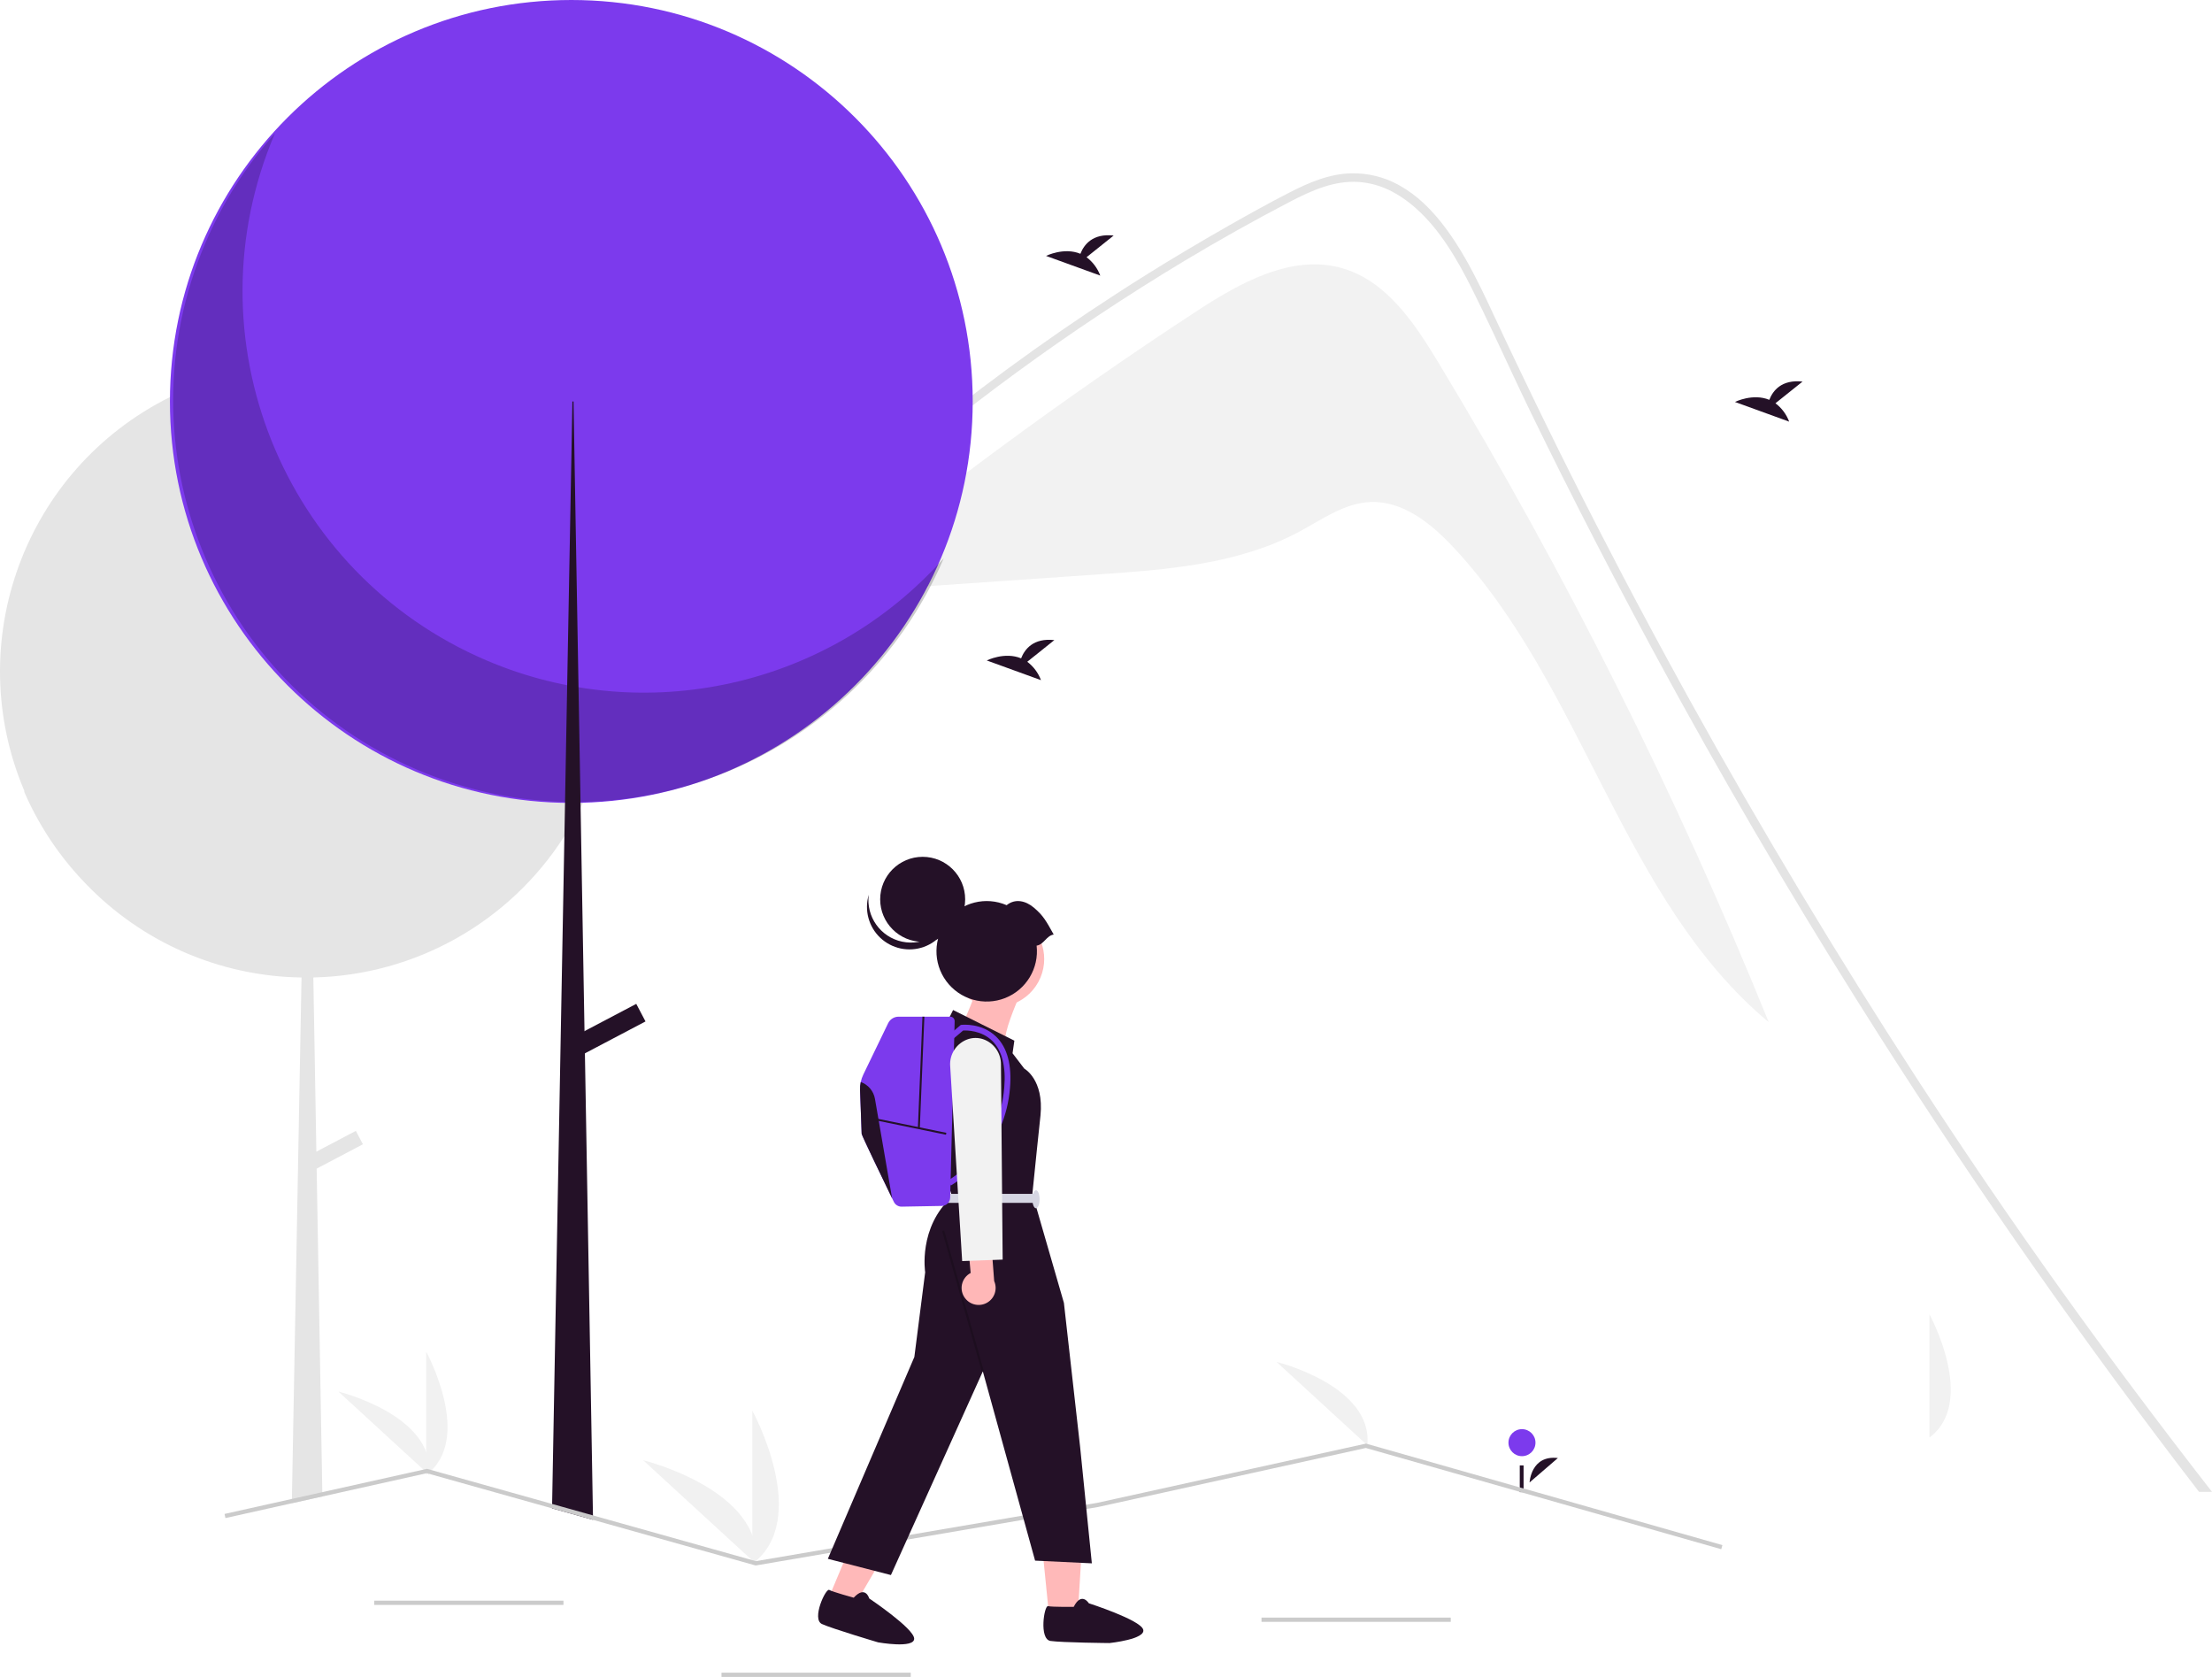
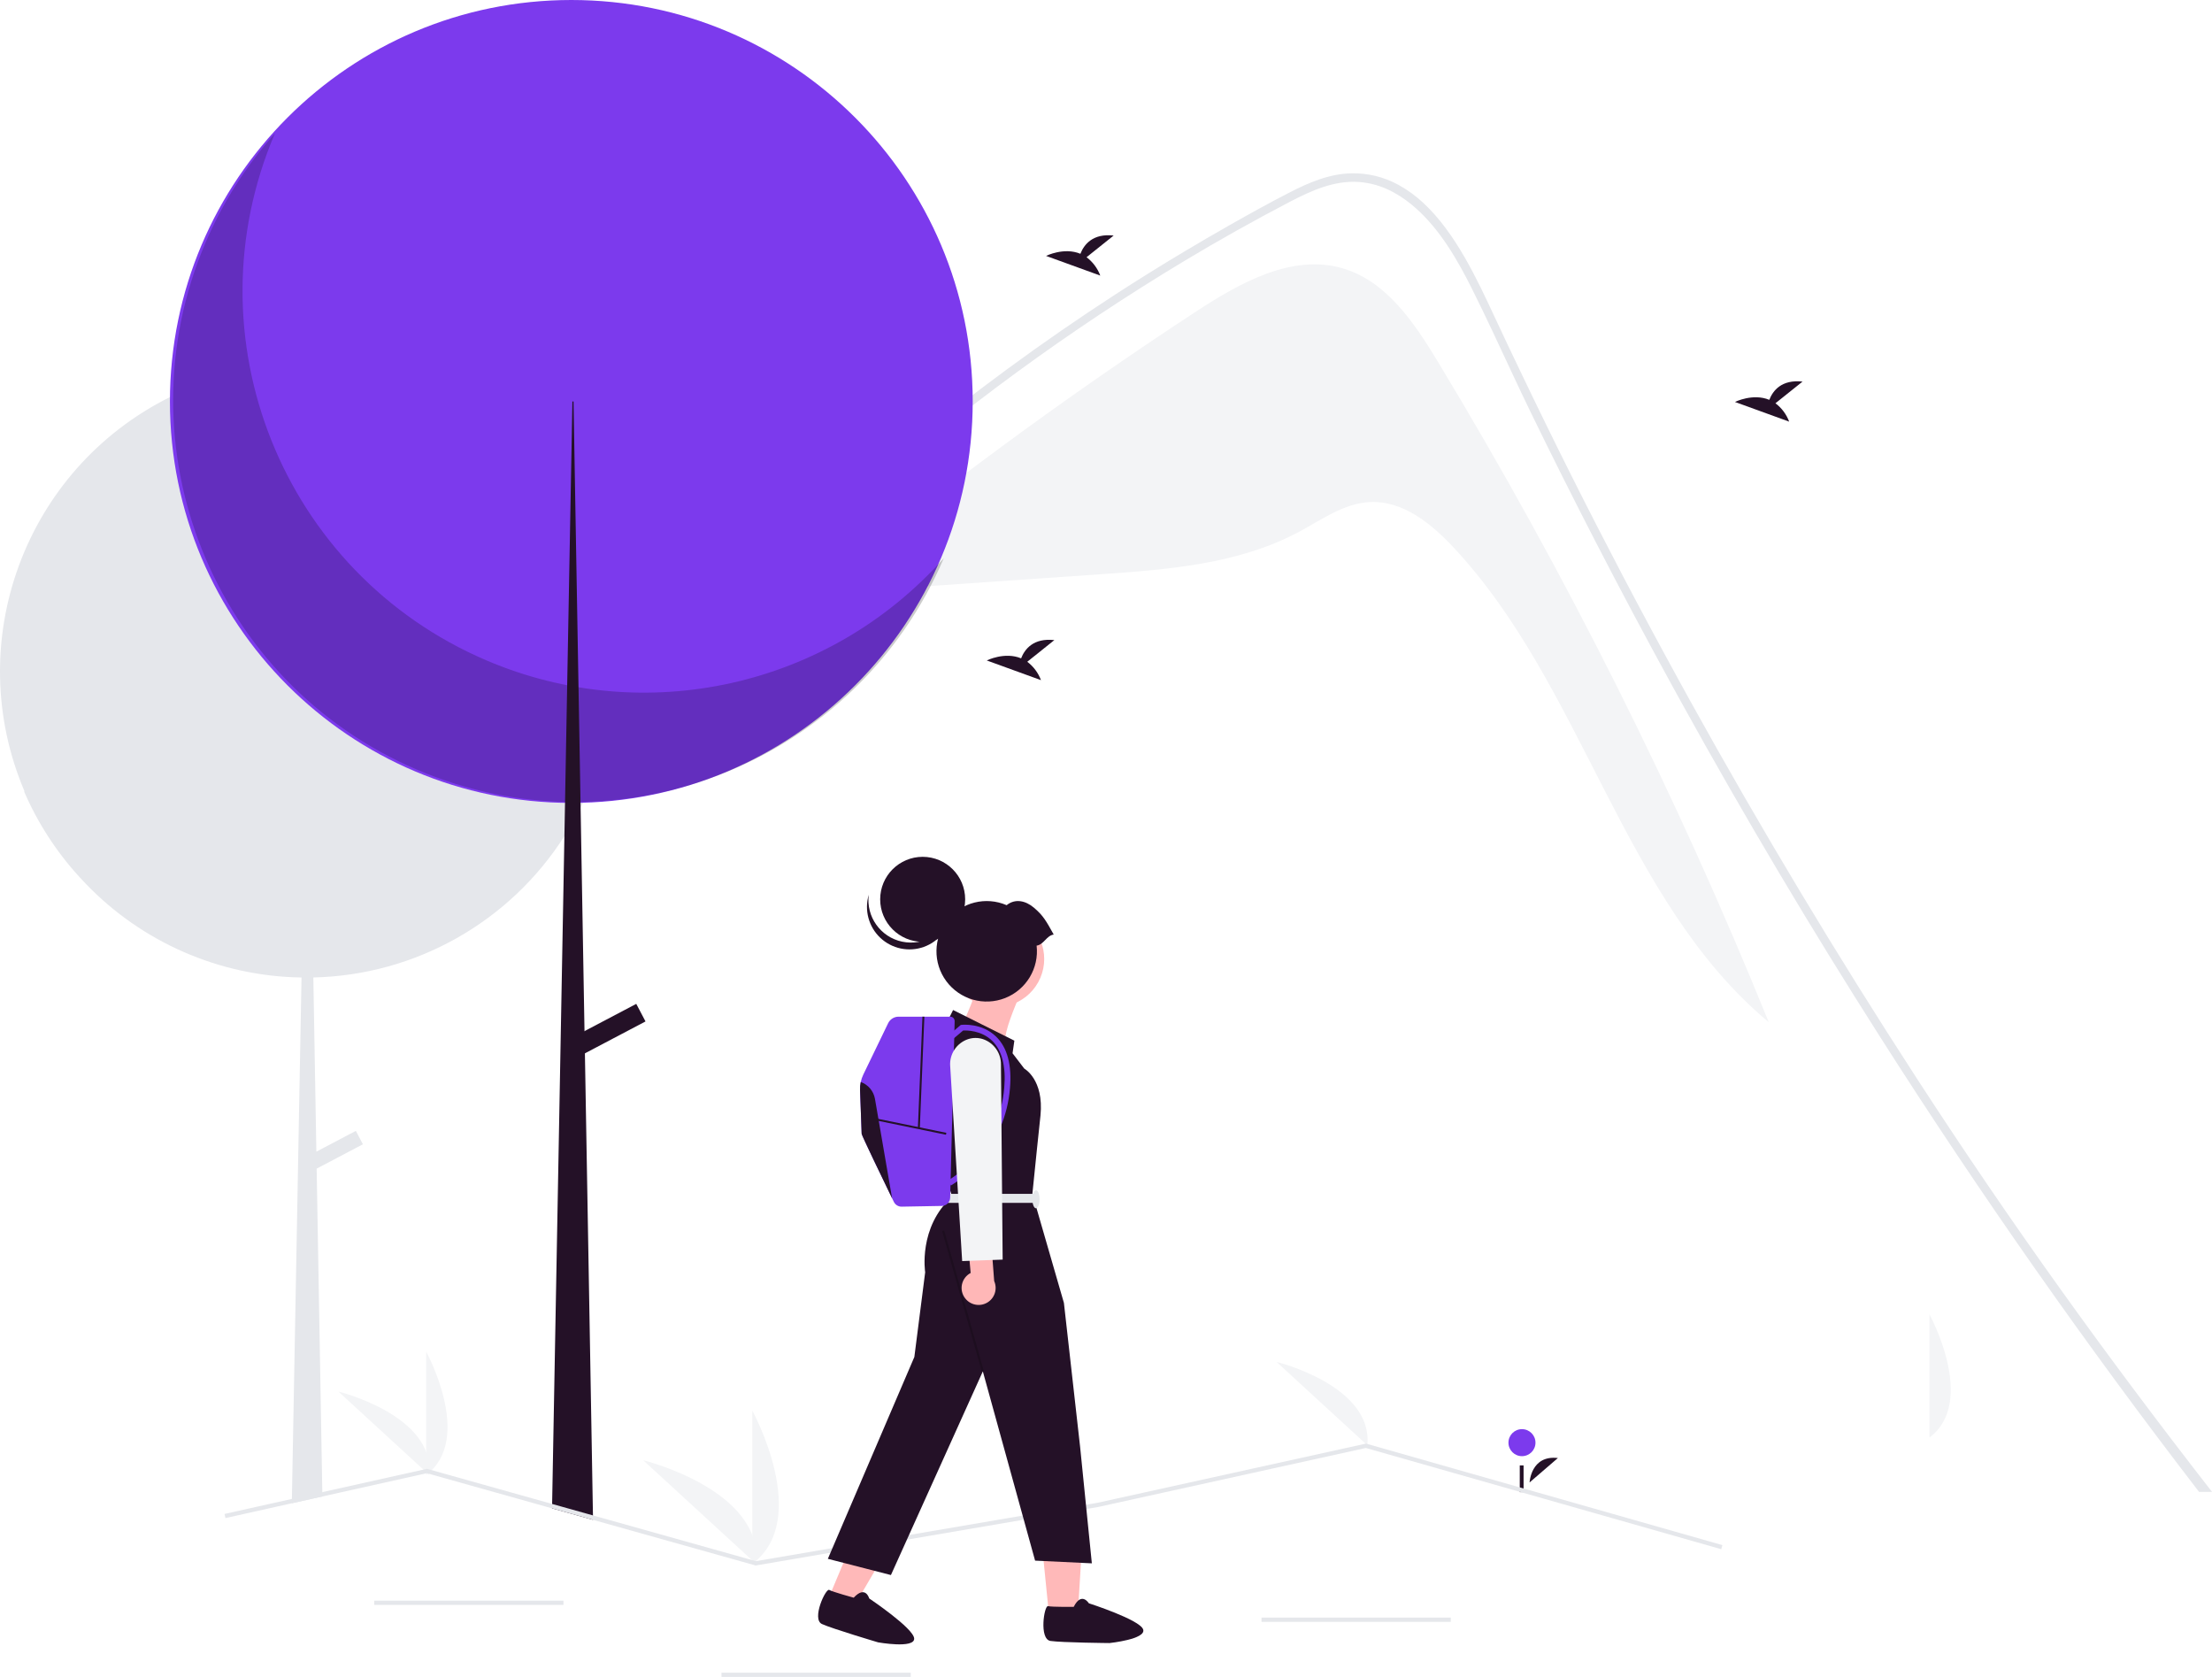
<svg xmlns="http://www.w3.org/2000/svg" width="1044.53" height="791.716" viewBox="0 0 1044.53 791.716">
  <g id="Group_144" data-name="Group 144" transform="translate(-438 -144)">
    <g id="Group_143" data-name="Group 143" transform="translate(-115.33 -0.142)">
-       <path id="Path_406" data-name="Path 406" d="M727.256,366.754c-11.134-18.414-24.327-38.076-44.989-44.089-23.927-6.963-48.507,6.87-69.356,20.52A2021.019,2021.019,0,0,0,433.051,475.7l.063.715,134.214-9.256c32.323-2.229,65.757-4.766,94.322-20.057,10.839-5.8,21.405-13.553,33.688-14.093,15.26-.671,28.566,9.987,39.023,21.122C796.216,520,814.115,620.727,883.51,678.6A2202.248,2202.248,0,0,0,727.256,366.754Z" transform="translate(505.042 -51.854)" fill="#f2f2f2" />
-       <path id="Path_407" data-name="Path 407" d="M1139.035,913.705h-6.126Q1052.925,809.79,982.393,699.052q-49.257-77.261-93.622-157.513-2.613-4.725-5.212-9.465Q865.2,498.582,847.7,464.641q-15.5-30.051-30.3-60.45c-2.816-5.792-5.56-11.6-8.289-17.435-6.431-13.7-12.732-27.481-19.511-41-6.838-13.661-15-27.888-26.61-38.152a58.328,58.328,0,0,0-4.674-3.775,48.9,48.9,0,0,0-5.778-3.644c-.2-.116-.406-.218-.61-.334a39.728,39.728,0,0,0-15.853-4.573c-11.541-.755-22.183,4.021-32.2,9.218q-25.347,13.218-49.925,27.96A1053.966,1053.966,0,0,0,500.462,444.708l-.363.319A1060.655,1060.655,0,0,0,334.543,628.8c-1.466,2.091-4.921.087-3.44-2q8.71-12.347,17.784-24.418A1063.718,1063.718,0,0,1,502.058,438.045q9.516-8.275,19.25-16.317a1066.25,1066.25,0,0,1,99.923-73.371q15.94-10.343,32.243-20.063,10.8-6.467,21.747-12.674c9.233-5.226,18.51-10.394,27.946-15.229,9.247-4.762,19.061-9.03,29.63-9.189a44.21,44.21,0,0,1,21.834,5.313c.2.116.421.218.624.348a58.176,58.176,0,0,1,11.323,8.275c15.345,14.212,25.609,36.511,33.593,53.627q6.032,12.957,12.209,25.8,23.322,48.8,48.459,96.729,13.436,25.587,27.38,50.956c1.423,2.628,2.874,5.255,4.326,7.868q50.39,91.045,107.109,178.418C1044.556,787.695,1089.154,849.626,1139.035,913.705Z" transform="translate(458.825 -65.229)" fill="#e4e4e4" />
+       <path id="Path_406" data-name="Path 406" d="M727.256,366.754c-11.134-18.414-24.327-38.076-44.989-44.089-23.927-6.963-48.507,6.87-69.356,20.52A2021.019,2021.019,0,0,0,433.051,475.7l.063.715,134.214-9.256c32.323-2.229,65.757-4.766,94.322-20.057,10.839-5.8,21.405-13.553,33.688-14.093,15.26-.671,28.566,9.987,39.023,21.122C796.216,520,814.115,620.727,883.51,678.6A2202.248,2202.248,0,0,0,727.256,366.754Z" transform="translate(505.042 -51.854)" fill="#f3f4f6" />
+       <path id="Path_407" data-name="Path 407" d="M1139.035,913.705h-6.126Q1052.925,809.79,982.393,699.052q-49.257-77.261-93.622-157.513-2.613-4.725-5.212-9.465Q865.2,498.582,847.7,464.641q-15.5-30.051-30.3-60.45c-2.816-5.792-5.56-11.6-8.289-17.435-6.431-13.7-12.732-27.481-19.511-41-6.838-13.661-15-27.888-26.61-38.152a58.328,58.328,0,0,0-4.674-3.775,48.9,48.9,0,0,0-5.778-3.644c-.2-.116-.406-.218-.61-.334a39.728,39.728,0,0,0-15.853-4.573c-11.541-.755-22.183,4.021-32.2,9.218q-25.347,13.218-49.925,27.96A1053.966,1053.966,0,0,0,500.462,444.708l-.363.319A1060.655,1060.655,0,0,0,334.543,628.8c-1.466,2.091-4.921.087-3.44-2q8.71-12.347,17.784-24.418A1063.718,1063.718,0,0,1,502.058,438.045q9.516-8.275,19.25-16.317a1066.25,1066.25,0,0,1,99.923-73.371q15.94-10.343,32.243-20.063,10.8-6.467,21.747-12.674c9.233-5.226,18.51-10.394,27.946-15.229,9.247-4.762,19.061-9.03,29.63-9.189a44.21,44.21,0,0,1,21.834,5.313c.2.116.421.218.624.348a58.176,58.176,0,0,1,11.323,8.275c15.345,14.212,25.609,36.511,33.593,53.627q6.032,12.957,12.209,25.8,23.322,48.8,48.459,96.729,13.436,25.587,27.38,50.956c1.423,2.628,2.874,5.255,4.326,7.868q50.39,91.045,107.109,178.418C1044.556,787.695,1089.154,849.626,1139.035,913.705Z" transform="translate(458.825 -65.229)" fill="#e5e7eb" />
      <path id="Path_563" data-name="Path 563" d="M930.428,385.006s-7.043,16.363-5.386,18.7-20.3-7.792-20.3-7.792,7.043-16.363,7.043-18.311S930.428,385.006,930.428,385.006Z" transform="translate(103.332 231.562)" fill="#ffb9b9" />
      <path id="Path_2320" data-name="Path 2320" d="M915.6,754.032s.622-13.027,13.366-11.513" transform="translate(360.014 90)" fill="#241127" />
      <circle id="Ellipse_422" data-name="Ellipse 422" cx="6.379" cy="6.379" r="6.379" transform="translate(1265.639 818.878)" fill="#7c3aed" />
      <rect id="Rectangle_626" data-name="Rectangle 626" width="1.801" height="12.604" transform="translate(1270.979 835.998)" fill="#241127" />
-       <path id="Path_2321" data-name="Path 2321" d="M482.565,371.062q0,4.785-.31,9.49a143.754,143.754,0,0,1-13.47,52.19c-.06.14-.13.27-.19.4-.36.76-.73,1.52-1.11,2.27a142.036,142.036,0,0,1-7.65,13.5,144.462,144.462,0,0,1-118.56,66.72l1.43,82.24,18.65-9.82,3.33,6.33-21.84,11.5,2.67,152.74.03,2.04-14.42,3.21.03-2.05,4.54-246.18a144.175,144.175,0,0,1-102-44.38c-.91-.94-1.81-1.91-2.69-2.87-.04-.04-.07-.08-.1-.11a144.768,144.768,0,0,1-26.34-40.76c.14.16.29.31.43.47a144.642,144.642,0,0,1,68.58-186.38c.5-.25,1.01-.49,1.51-.74a144.752,144.752,0,0,1,187.53,56.93c.88,1.48,1.73,2.99,2.55,4.51A143.852,143.852,0,0,1,482.565,371.062Z" transform="translate(360.014 90)" fill="#e5e5e5" />
+       <path id="Path_2321" data-name="Path 2321" d="M482.565,371.062q0,4.785-.31,9.49a143.754,143.754,0,0,1-13.47,52.19c-.06.14-.13.27-.19.4-.36.76-.73,1.52-1.11,2.27a142.036,142.036,0,0,1-7.65,13.5,144.462,144.462,0,0,1-118.56,66.72l1.43,82.24,18.65-9.82,3.33,6.33-21.84,11.5,2.67,152.74.03,2.04-14.42,3.21.03-2.05,4.54-246.18a144.175,144.175,0,0,1-102-44.38c-.91-.94-1.81-1.91-2.69-2.87-.04-.04-.07-.08-.1-.11a144.768,144.768,0,0,1-26.34-40.76c.14.16.29.31.43.47a144.642,144.642,0,0,1,68.58-186.38c.5-.25,1.01-.49,1.51-.74a144.752,144.752,0,0,1,187.53,56.93c.88,1.48,1.73,2.99,2.55,4.51A143.852,143.852,0,0,1,482.565,371.062Z" transform="translate(360.014 90)" fill="#e5e7eb" />
      <circle id="Ellipse_423" data-name="Ellipse 423" cx="189.539" cy="189.539" r="189.539" transform="translate(633.573 144.142)" fill="#7c3aed" />
      <path id="Path_2322" data-name="Path 2322" d="M323.149,117.084C282,213.344,326.672,324.739,422.933,365.891a189.554,189.554,0,0,0,216.045-48.2c-41.147,96.263-152.54,140.944-248.8,99.8s-140.944-152.54-99.8-248.8a189.556,189.556,0,0,1,32.772-51.6Z" transform="translate(360.014 90)" opacity="0.2" style="isolation: isolate" />
      <path id="Path_2323" data-name="Path 2323" d="M280.01,717.56l-19.36-5.43.04-2.08,5.8-315.28.29-15.72.01-.46,1.01-55.08,1.47-79.84v-.01l1-54.12h.53l1.02,58.63,1.33,76.31.95,54.15v.4l.04,2.23v.01l1.84,105.55.19,10.49,3.8,218.15Z" transform="translate(553.359 144.142)" fill="#241127" />
      <rect id="Rectangle_627" data-name="Rectangle 627" width="35.408" height="9.373" transform="translate(822.448 634.589) rotate(-27.766)" fill="#241127" />
-       <rect id="Rectangle_628" data-name="Rectangle 628" width="89.372" height="2" transform="translate(730.028 899.858)" fill="#cbcbcb" />
-       <rect id="Rectangle_629" data-name="Rectangle 629" width="89.372" height="2" transform="translate(894.027 933.858)" fill="#cbcbcb" />
-       <rect id="Rectangle_630" data-name="Rectangle 630" width="89.372" height="2" transform="translate(1149.027 907.858)" fill="#cbcbcb" />
-       <path id="Path_2324" data-name="Path 2324" d="M837.565,736.482V678.308S860.236,719.551,837.565,736.482Z" transform="translate(626.864 86.365)" fill="#f1f1f1" />
-       <path id="Path_2325" data-name="Path 2325" d="M838.965,736.472,796.111,697.13S841.825,708.321,838.965,736.472Z" transform="translate(360.014 90)" fill="#f1f1f1" />
-       <path id="Path_2326" data-name="Path 2326" d="M394.565,750.482V692.308S417.236,733.551,394.565,750.482Z" transform="translate(360.014 90)" fill="#f1f1f1" />
-       <path id="Path_2327" data-name="Path 2327" d="M395.965,750.472,353.111,711.13S398.825,722.321,395.965,750.472Z" transform="translate(360.014 90)" fill="#f1f1f1" />
-       <path id="Path_2328" data-name="Path 2328" d="M548.565,792.482v-72.34S576.757,771.428,548.565,792.482Z" transform="translate(360.014 90)" fill="#f1f1f1" />
-       <path id="Path_2329" data-name="Path 2329" d="M550.306,792.469l-53.29-48.921S553.862,757.463,550.306,792.469Z" transform="translate(360.014 90)" fill="#f1f1f1" />
-       <path id="Path_2330" data-name="Path 2330" d="M813.31,729.49l-.55,1.93-167.83-47.8L518.5,711.49,356.81,739.11l-.22-.06-76.58-21.49-19.36-5.43-59.13-16.6L152.2,706.52l-14.42,3.21-31.35,6.99-.43-1.95,31.81-7.09,14.36-3.2,49.41-11.01.24.06,58.87,16.52,19.28,5.41,76.94,21.6,161.2-27.53,126.88-27.97.25.06Z" transform="translate(553.359 144.142)" fill="#cbcbcb" />
+       <rect id="Rectangle_628" data-name="Rectangle 628" width="89.372" height="2" transform="translate(730.028 899.858)" fill="#e5e7eb" />
+       <rect id="Rectangle_629" data-name="Rectangle 629" width="89.372" height="2" transform="translate(894.027 933.858)" fill="#e5e7eb" />
+       <rect id="Rectangle_630" data-name="Rectangle 630" width="89.372" height="2" transform="translate(1149.027 907.858)" fill="#e5e7eb" />
+       <path id="Path_2324" data-name="Path 2324" d="M837.565,736.482V678.308S860.236,719.551,837.565,736.482Z" transform="translate(626.864 86.365)" fill="#f3f4f6" />
+       <path id="Path_2325" data-name="Path 2325" d="M838.965,736.472,796.111,697.13S841.825,708.321,838.965,736.472Z" transform="translate(360.014 90)" fill="#f3f4f6" />
+       <path id="Path_2326" data-name="Path 2326" d="M394.565,750.482V692.308S417.236,733.551,394.565,750.482Z" transform="translate(360.014 90)" fill="#f3f4f6" />
+       <path id="Path_2327" data-name="Path 2327" d="M395.965,750.472,353.111,711.13S398.825,722.321,395.965,750.472Z" transform="translate(360.014 90)" fill="#f3f4f6" />
+       <path id="Path_2328" data-name="Path 2328" d="M548.565,792.482v-72.34S576.757,771.428,548.565,792.482Z" transform="translate(360.014 90)" fill="#f3f4f6" />
+       <path id="Path_2329" data-name="Path 2329" d="M550.306,792.469l-53.29-48.921S553.862,757.463,550.306,792.469Z" transform="translate(360.014 90)" fill="#f3f4f6" />
+       <path id="Path_2330" data-name="Path 2330" d="M813.31,729.49l-.55,1.93-167.83-47.8L518.5,711.49,356.81,739.11l-.22-.06-76.58-21.49-19.36-5.43-59.13-16.6L152.2,706.52l-14.42,3.21-31.35,6.99-.43-1.95,31.81-7.09,14.36-3.2,49.41-11.01.24.06,58.87,16.52,19.28,5.41,76.94,21.6,161.2-27.53,126.88-27.97.25.06Z" transform="translate(553.359 144.142)" fill="#e5e7eb" />
      <path id="Path_2331" data-name="Path 2331" d="M706.4,175.579l12.795-10.233c-9.94-1.1-14.024,4.324-15.7,8.615-7.765-3.224-16.219,1-16.219,1l25.6,9.294a19.372,19.372,0,0,0-6.481-8.677Z" transform="translate(360.014 90)" fill="#241127" />
      <path id="Path_2332" data-name="Path 2332" d="M236.4,171.579l12.795-10.233c-9.94-1.1-14.024,4.324-15.7,8.615-7.765-3.224-16.219,1-16.219,1l25.6,9.294a19.372,19.372,0,0,0-6.481-8.677Z" transform="translate(1155.317 162.953)" fill="#241127" />
      <path id="Path_2333" data-name="Path 2333" d="M678.4,366.579l12.795-10.233c-9.94-1.1-14.024,4.324-15.7,8.615-7.765-3.224-16.219,1-16.219,1l25.6,9.294a19.372,19.372,0,0,0-6.481-8.677Z" transform="translate(360.014 90)" fill="#241127" />
      <path id="Path_2334" data-name="Path 2334" d="M398.156,756.7l12.275,4.03,23.432-39.927-18.117-5.949Z" transform="translate(547.437 139.618)" fill="#ffb9b9" />
      <path id="Path_2336" data-name="Path 2336" d="M494.157,762.733h13.534l2.464-40.237-19.955.611Z" transform="translate(554.548 144.142)" fill="#ffb9b9" />
      <path id="Path_2338" data-name="Path 2338" d="M639.975,537.805l3.4-6.807,28.931,14.466-.851,5.956,5.531,7.233s9.36,5.106,7.658,22.124l-1.7,16.167-2.127,20.848,14.891,51.481,7.658,68.074,5.531,54.884-26.8-1.276-24.677-89.347-43.4,96.154L584.24,790.1l40.844-95.3,5.106-39.993s-3.4-21.273,12.764-35.739L640.4,611.41v-9.437l-8.509-45.022Z" transform="translate(360.014 90)" fill="#241127" />
      <rect id="Rectangle_631" data-name="Rectangle 631" width="1" height="68.961" transform="translate(998.231 725.372) rotate(-15.751)" opacity="0.2" />
-       <rect id="Rectangle_632" data-name="Rectangle 632" width="41.695" height="4.255" transform="translate(1042.535 712.046) rotate(180)" fill="#d6d6e3" />
-       <ellipse id="Ellipse_424" data-name="Ellipse 424" cx="1.702" cy="4.255" rx="1.702" ry="4.255" transform="translate(1040.834 706.09)" fill="#d6d6e3" />
+       <rect id="Rectangle_632" data-name="Rectangle 632" width="41.695" height="4.255" transform="translate(1042.535 712.046) rotate(180)" fill="#e5e7eb" />
+       <ellipse id="Ellipse_424" data-name="Ellipse 424" cx="1.702" cy="4.255" rx="1.702" ry="4.255" transform="translate(1040.834 706.09)" fill="#e5e7eb" />
      <circle id="Ellipse_425" data-name="Ellipse 425" cx="22.682" cy="22.682" r="22.682" transform="translate(992.949 605.923) rotate(-61.337)" fill="#ffb9b9" />
      <circle id="Ellipse_426" data-name="Ellipse 426" cx="20.066" cy="20.066" r="20.066" transform="translate(968.959 548.669)" fill="#241127" />
      <path id="Path_2339" data-name="Path 2339" d="M603.546,476.586a20.067,20.067,0,1,0,39.143,8.229,20.067,20.067,0,0,1-39.143-8.229Z" transform="translate(360.014 90)" fill="#241127" />
      <path id="Path_2340" data-name="Path 2340" d="M682.818,500.6a23.724,23.724,0,1,1-14.157-19.1c3.963-3.2,8.875-2.205,12.87,1.167,4.517,3.814,5.857,6.433,9.36,12.7C687.446,495.857,686.263,500.117,682.818,500.6Z" transform="translate(360.014 90)" fill="#241127" />
      <path id="Path_2341" data-name="Path 2341" d="M599.444,568.812c.254,6.722.757,19.953.757,20.628,0,.712,10.031,21.48,14.364,30.419v0c.308.63.585,1.2.83,1.7a4.028,4.028,0,0,0,3.7,2.275l18.937-.34A4.036,4.036,0,0,0,642,619.569l2.112-83.315a2.06,2.06,0,0,0-2.058-2.112H617.634a5.491,5.491,0,0,0-4.941,3.1l-11.721,24.25a15.5,15.5,0,0,0-1.528,7.32Z" transform="translate(360.014 90)" fill="#7c3aed" />
      <path id="Path_2342" data-name="Path 2342" d="M642.331,613.852a54.233,54.233,0,0,0,12.939-10.936,60.009,60.009,0,0,0,14.955-34.888c.963-11.072-1.234-19.3-6.53-24.463-6.732-6.559-15.894-5.606-16.281-5.562l-.41.046L640.8,543.3l1.757,2.076,5.555-4.7c1.7-.085,8.641-.1,13.712,4.856,4.667,4.565,6.584,12.054,5.7,22.258a57.309,57.309,0,0,1-14.208,33.237,52.654,52.654,0,0,1-12.29,10.44Z" transform="translate(360.014 90)" fill="#7c3aed" />
      <rect id="Rectangle_633" data-name="Rectangle 633" width="0.906" height="33.78" transform="matrix(0.201, -0.98, 0.98, 0.201, 966.918, 673.086)" fill="#241127" />
      <rect id="Rectangle_634" data-name="Rectangle 634" width="52.695" height="0.907" transform="matrix(0.041, -0.999, 0.999, 0.041, 986.763, 676.77)" fill="#241127" />
      <path id="Path_2343" data-name="Path 2343" d="M599.444,568.812c.254,6.722.757,19.953.757,20.628,0,.712,10.031,21.48,14.364,30.419l-8.077-46.9a10.338,10.338,0,0,0-6.713-7.973,15.215,15.215,0,0,0-.331,3.826Z" transform="translate(360.014 90)" fill="#241127" />
      <path id="Path_2344" data-name="Path 2344" d="M649.07,667.1a7.979,7.979,0,0,1,2.6-11.956l-1.642-18.16,10.792-3.689,1.958,25.677a8.022,8.022,0,0,1-13.7,8.128Z" transform="translate(360.014 90)" fill="#ffb7b7" />
-       <path id="Path_2345" data-name="Path 2345" d="M642.006,557.5a12.45,12.45,0,0,1,8.422-12.742,11.309,11.309,0,0,1,7.113.006,12.448,12.448,0,0,1,8.433,11.849l.809,92.222-19.123.693Z" transform="translate(360.014 90)" fill="#f2f2f2" />
+       <path id="Path_2345" data-name="Path 2345" d="M642.006,557.5a12.45,12.45,0,0,1,8.422-12.742,11.309,11.309,0,0,1,7.113.006,12.448,12.448,0,0,1,8.433,11.849l.809,92.222-19.123.693Z" transform="translate(360.014 90)" fill="#f3f4f6" />
      <path id="Path_633" data-name="Path 633" d="M761.86,593.413s-10.248-.588-12.057-1.176-5.425,15.293,0,16.469,27.73,2.941,27.73,2.941,17.482-.588,16.276-5.294-24.716-14.116-24.716-14.116S766.08,586.354,761.86,593.413Z" transform="matrix(0.998, -0.07, 0.07, 0.998, 258.477, 363.874)" fill="#241127" />
      <path id="Path_2346" data-name="Path 2346" d="M761.86,593.413s-10.248-.588-12.057-1.176-5.425,15.293,0,16.469,27.73,2.941,27.73,2.941,17.482-.588,16.276-5.294-24.716-14.116-24.716-14.116S766.08,586.354,761.86,593.413Z" transform="matrix(0.978, 0.208, -0.208, 0.978, 334.789, 159.622)" fill="#241127" />
    </g>
  </g>
</svg>
